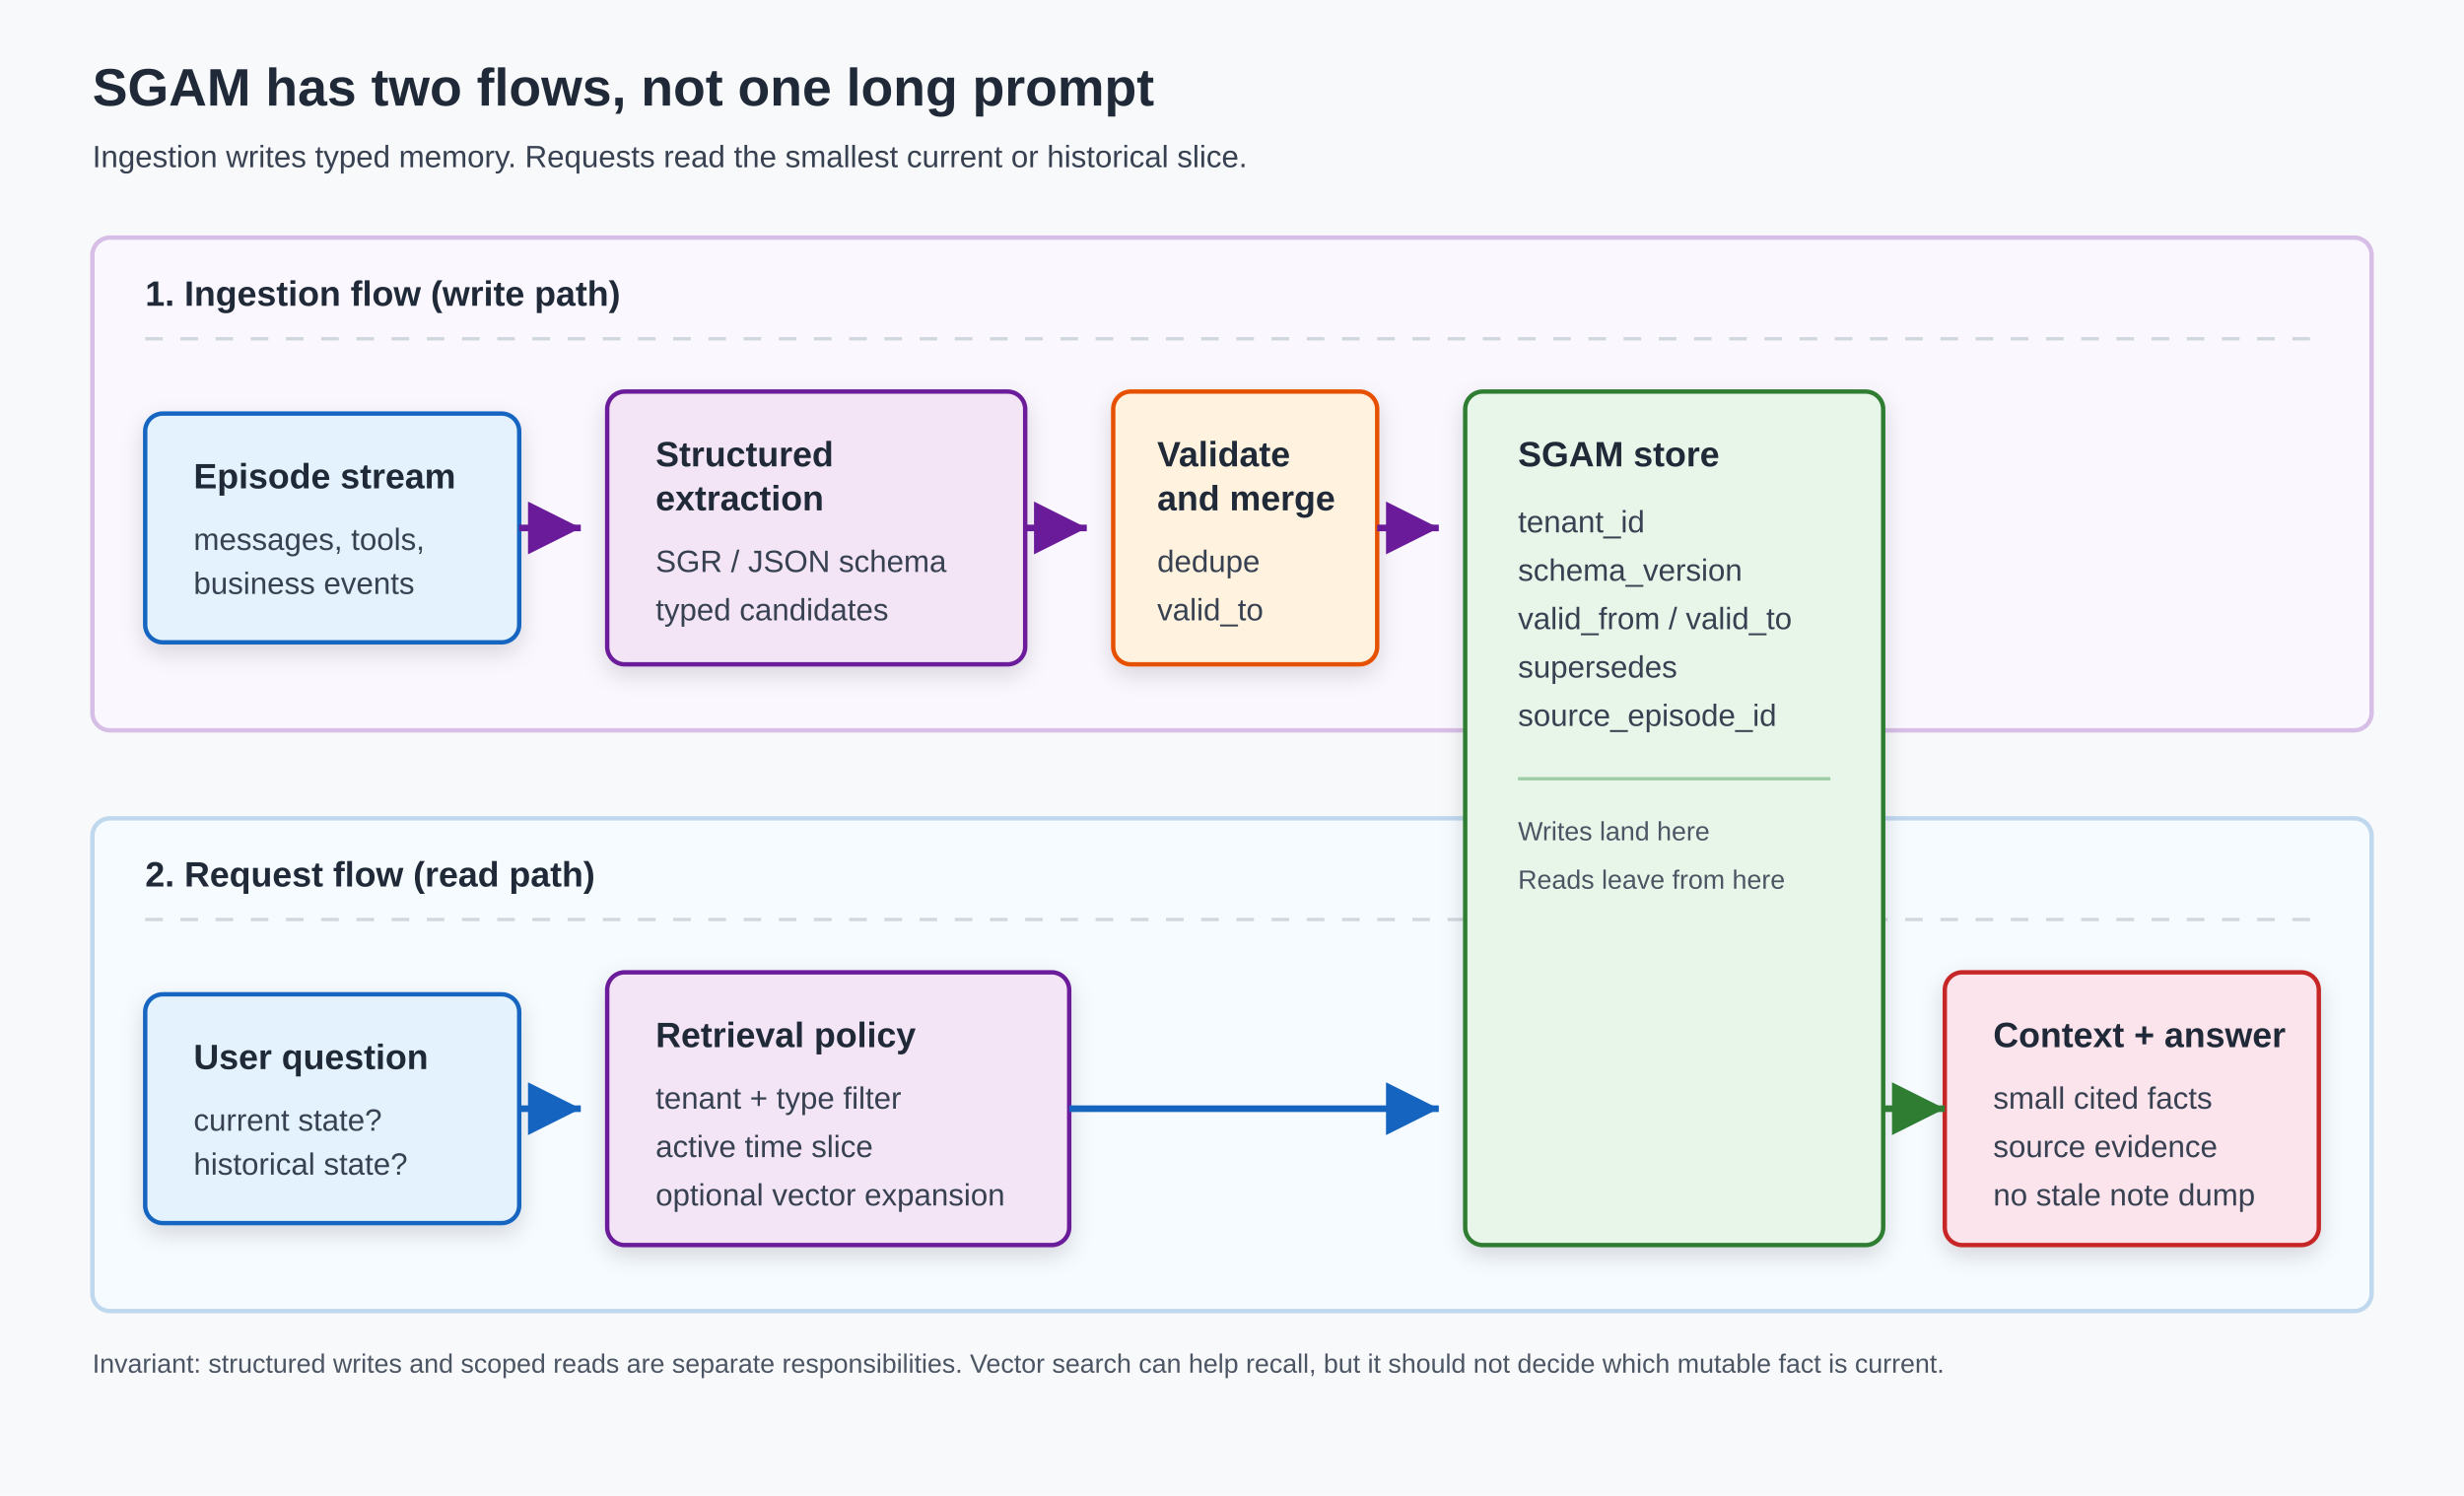
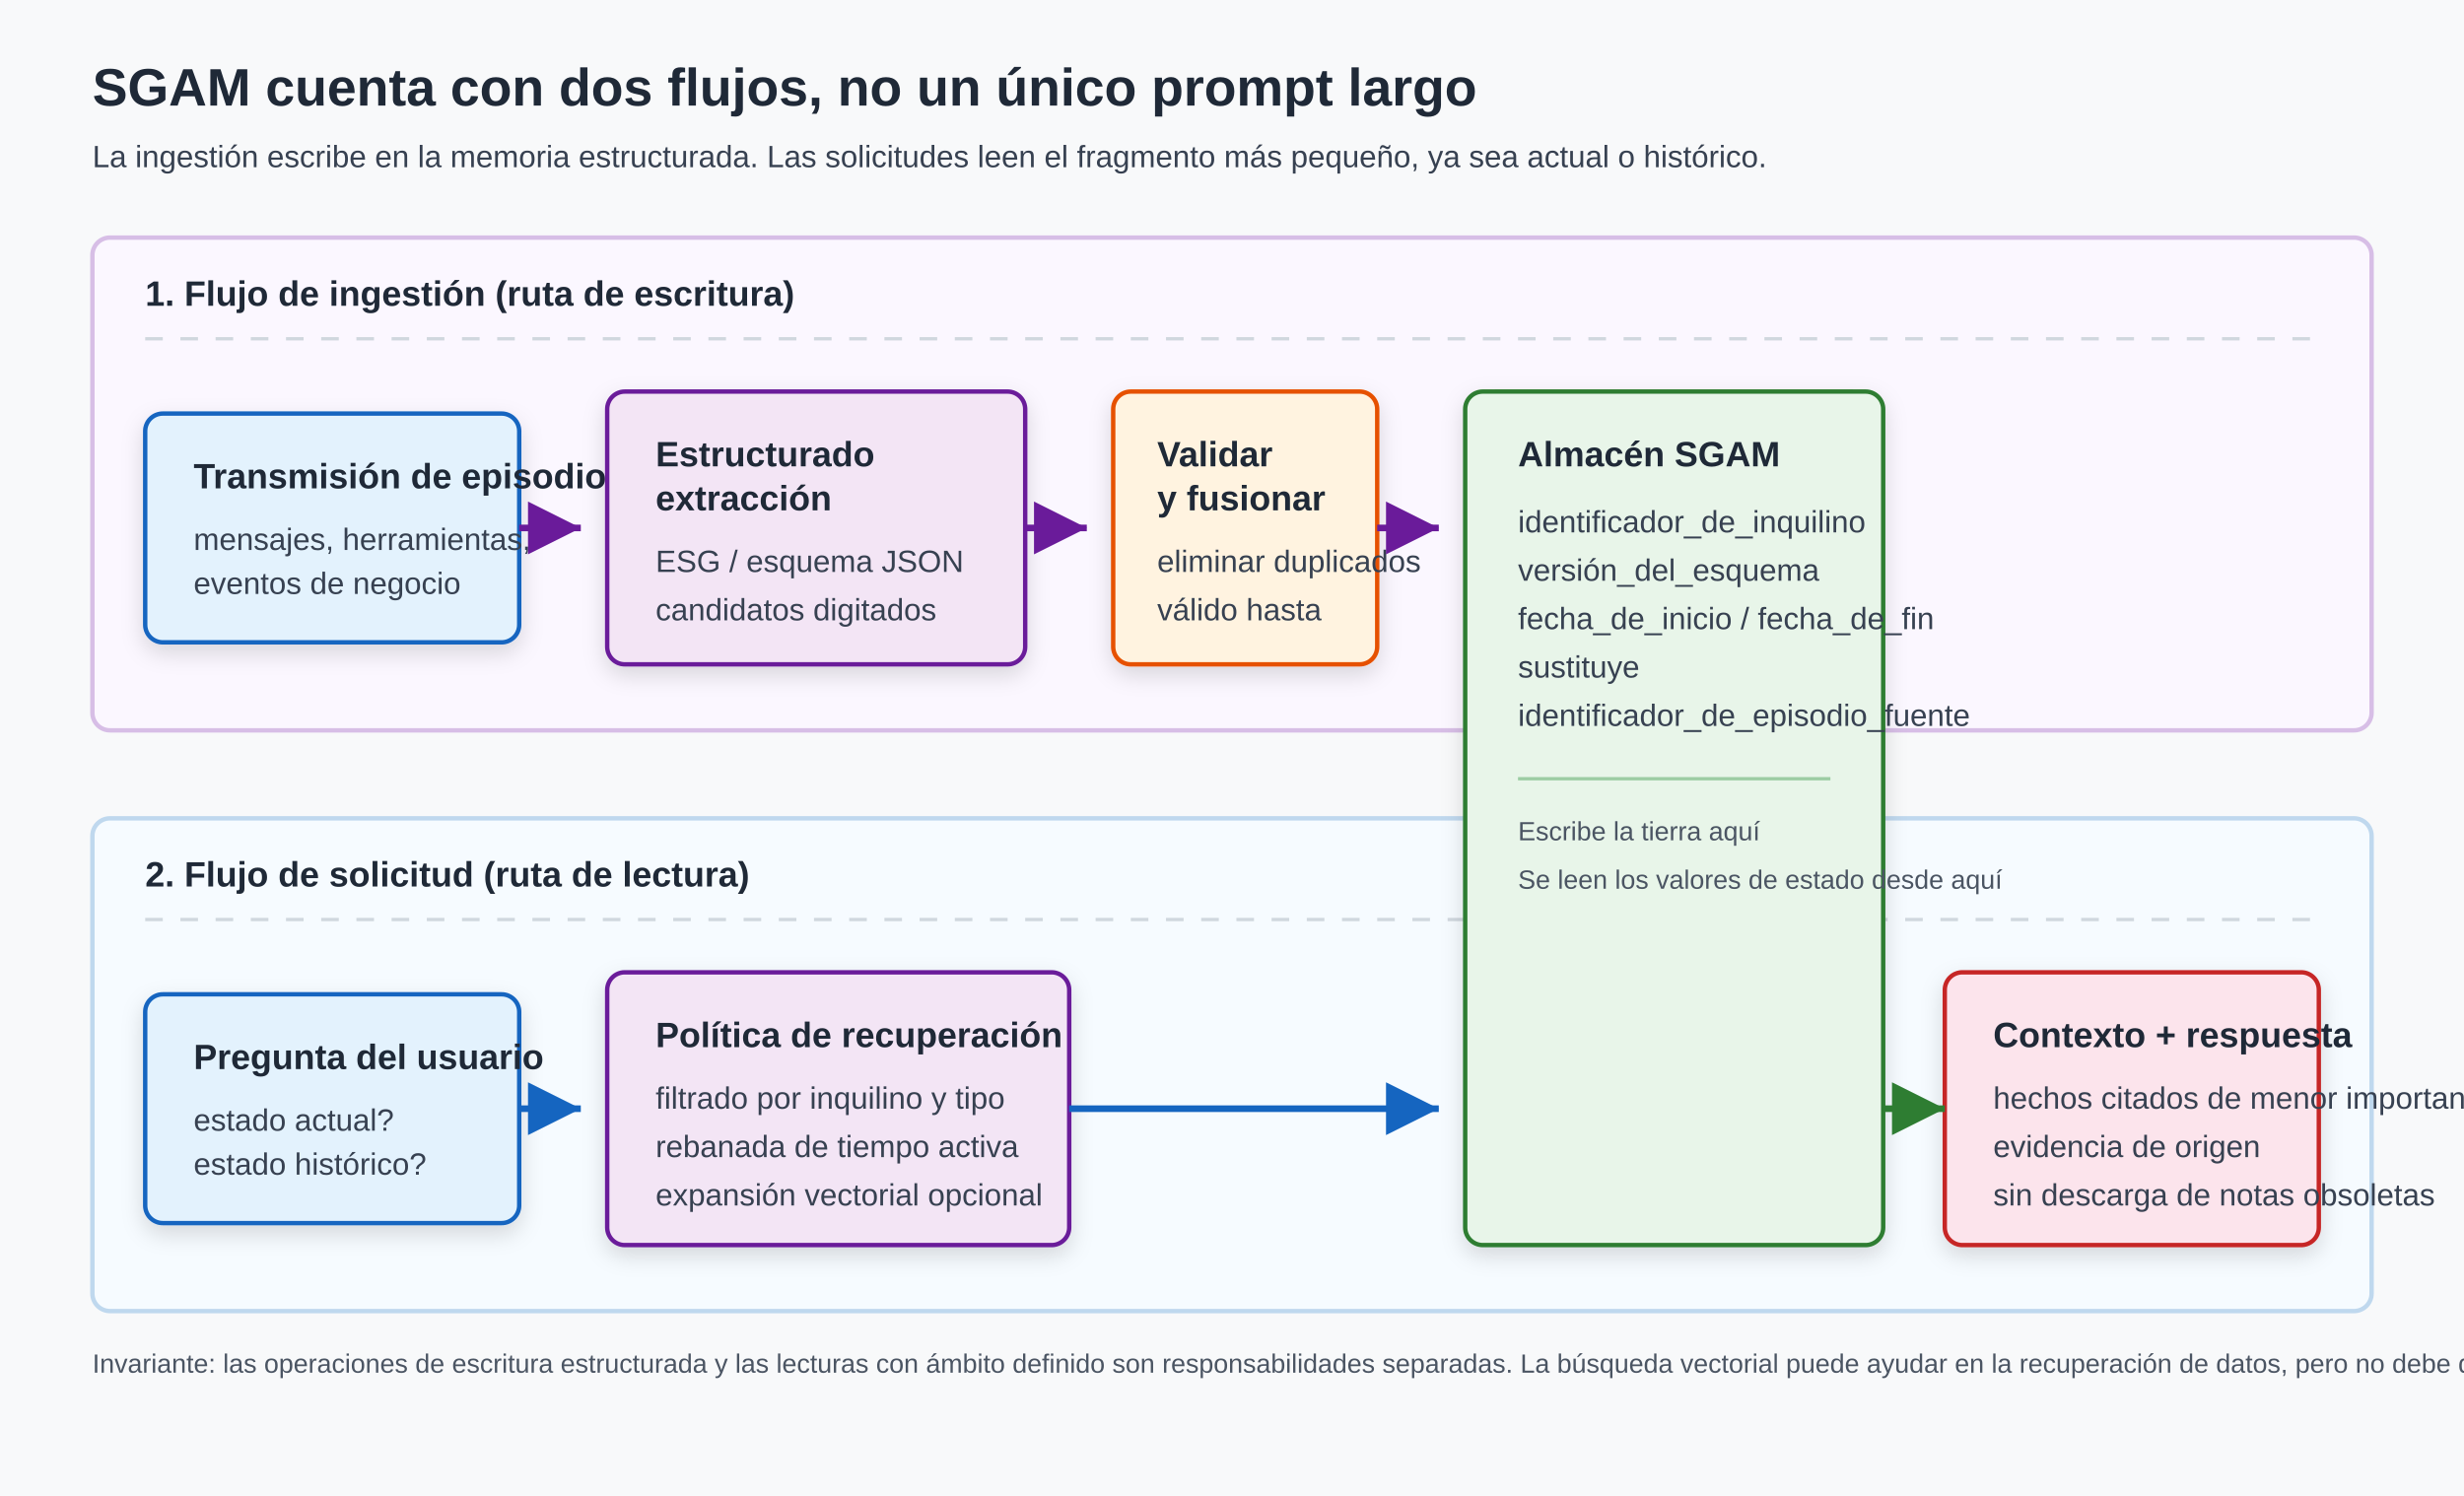
<svg xmlns="http://www.w3.org/2000/svg" width="1120" height="680" viewBox="0 0 1120 680" role="img" aria-labelledby="title desc">
  <defs>
    <filter id="shadow" x="-12%" y="-12%" width="124%" height="132%">
      <feDropShadow dx="0" dy="4" stdDeviation="5" flood-color="#000000" flood-opacity="0.14" />
    </filter>
    <marker id="arrowPurple" markerWidth="12" markerHeight="12" refX="10" refY="6" orient="auto">
      <path d="M2,2 L10,6 L2,10 Z" fill="#6a1b9a" />
    </marker>
    <marker id="arrowBlue" markerWidth="12" markerHeight="12" refX="10" refY="6" orient="auto">
      <path d="M2,2 L10,6 L2,10 Z" fill="#1565c0" />
    </marker>
    <marker id="arrowGreen" markerWidth="12" markerHeight="12" refX="10" refY="6" orient="auto">
      <path d="M2,2 L10,6 L2,10 Z" fill="#2e7d32" />
    </marker>
    <style>
      .bg { fill: #f8f9fa; }
      .lane { stroke: #d0d7de; stroke-width: 2; rx: 8; }
      .laneTop { fill: #fbf7ff; stroke: #d7bee6; }
      .laneBottom { fill: #f6fbff; stroke: #bfd8ee; }
      .box { stroke-width: 2; rx: 8; filter: url(#shadow); }
      .blue { fill: #e3f2fd; stroke: #1565c0; }
      .purple { fill: #f3e5f5; stroke: #6a1b9a; }
      .green { fill: #e8f5e9; stroke: #2e7d32; }
      .orange { fill: #fff3e0; stroke: #e65100; }
      .red { fill: #fce4ec; stroke: #c62828; }
      .title { font: 700 24px Arial, sans-serif; fill: #1f2937; }
      .subtitle { font: 14px Arial, sans-serif; fill: #374151; }
      .laneLabel { font: 700 16px Arial, sans-serif; fill: #1f2937; }
      .label { font: 700 16px Arial, sans-serif; fill: #1f2937; }
      .small { font: 14px Arial, sans-serif; fill: #374151; }
      .tiny { font: 12px Arial, sans-serif; fill: #4b5563; }
      .arrowWrite { stroke: #6a1b9a; stroke-width: 3; fill: none; marker-end: url(#arrowPurple); }
      .arrowRead { stroke: #1565c0; stroke-width: 3; fill: none; marker-end: url(#arrowBlue); }
      .arrowReturn { stroke: #2e7d32; stroke-width: 3; fill: none; marker-end: url(#arrowGreen); }
      .divider { stroke: #d0d7de; stroke-width: 1.5; stroke-dasharray: 8 8; }
    </style>
  </defs>
  <rect class="bg" x="0" y="0" width="1120" height="680" />
-   <text class="title" x="42" y="48">SGAM has two flows, not one long prompt</text>
-   <text class="subtitle" x="42" y="76">Ingestion writes typed memory. Requests read the smallest current or historical slice.</text>
+   <text class="title" x="42" y="48">SGAM cuenta con dos flujos, no un único prompt largo</text>
+   <text class="subtitle" x="42" y="76">La ingestión escribe en la memoria estructurada. Las solicitudes leen el fragmento más pequeño, ya sea actual o histórico.</text>
  <rect class="lane laneTop" x="42" y="108" width="1036" height="224" />
  <rect class="lane laneBottom" x="42" y="372" width="1036" height="224" />
-   <text class="laneLabel" x="66" y="139">1. Ingestion flow (write path)</text>
+   <text class="laneLabel" x="66" y="139">1. Flujo de ingestión (ruta de escritura)</text>
  <line class="divider" x1="66" y1="154" x2="1054" y2="154" />
-   <text class="laneLabel" x="66" y="403">2. Request flow (read path)</text>
+   <text class="laneLabel" x="66" y="403">2. Flujo de solicitud (ruta de lectura)</text>
  <line class="divider" x1="66" y1="418" x2="1054" y2="418" />
  <rect class="box blue" x="66" y="188" width="170" height="104" />
-   <text class="label" x="88" y="222">Episode stream</text>
-   <text class="small" x="88" y="250">messages, tools,</text>
-   <text class="small" x="88" y="270">business events</text>
+   <text class="label" x="88" y="222">Transmisión de episodios</text>
+   <text class="small" x="88" y="250">mensajes, herramientas,</text>
+   <text class="small" x="88" y="270">eventos de negocio</text>
  <rect class="box purple" x="276" y="178" width="190" height="124" />
-   <text class="label" x="298" y="212">Structured</text>
-   <text class="label" x="298" y="232">extraction</text>
-   <text class="small" x="298" y="260">SGR / JSON schema</text>
-   <text class="small" x="298" y="282">typed candidates</text>
+   <text class="label" x="298" y="212">Estructurado</text>
+   <text class="label" x="298" y="232">extracción</text>
+   <text class="small" x="298" y="260">ESG / esquema JSON</text>
+   <text class="small" x="298" y="282">candidatos digitados</text>
  <rect class="box orange" x="506" y="178" width="120" height="124" />
-   <text class="label" x="526" y="212">Validate</text>
-   <text class="label" x="526" y="232">and merge</text>
-   <text class="small" x="526" y="260">dedupe</text>
-   <text class="small" x="526" y="282">valid_to</text>
+   <text class="label" x="526" y="212">Validar</text>
+   <text class="label" x="526" y="232">y fusionar</text>
+   <text class="small" x="526" y="260">eliminar duplicados</text>
+   <text class="small" x="526" y="282">válido hasta</text>
  <rect class="box green" x="666" y="178" width="190" height="388" />
-   <text class="label" x="690" y="212">SGAM store</text>
-   <text class="small" x="690" y="242">tenant_id</text>
-   <text class="small" x="690" y="264">schema_version</text>
-   <text class="small" x="690" y="286">valid_from / valid_to</text>
-   <text class="small" x="690" y="308">supersedes</text>
-   <text class="small" x="690" y="330">source_episode_id</text>
+   <text class="label" x="690" y="212">Almacén SGAM</text>
+   <text class="small" x="690" y="242">identificador_de_inquilino</text>
+   <text class="small" x="690" y="264">versión_del_esquema</text>
+   <text class="small" x="690" y="286">fecha_de_inicio / fecha_de_fin</text>
+   <text class="small" x="690" y="308">sustituye</text>
+   <text class="small" x="690" y="330">identificador_de_episodio_fuente</text>
  <line x1="690" y1="354" x2="832" y2="354" stroke="#9ccca3" stroke-width="1.5" />
-   <text class="tiny" x="690" y="382">Writes land here</text>
-   <text class="tiny" x="690" y="404">Reads leave from here</text>
+   <text class="tiny" x="690" y="382">Escribe la tierra aquí</text>
+   <text class="tiny" x="690" y="404">Se leen los valores de estado desde aquí</text>
  <rect class="box blue" x="66" y="452" width="170" height="104" />
-   <text class="label" x="88" y="486">User question</text>
-   <text class="small" x="88" y="514">current state?</text>
-   <text class="small" x="88" y="534">historical state?</text>
+   <text class="label" x="88" y="486">Pregunta del usuario</text>
+   <text class="small" x="88" y="514">estado actual?</text>
+   <text class="small" x="88" y="534">estado histórico?</text>
  <rect class="box purple" x="276" y="442" width="210" height="124" />
-   <text class="label" x="298" y="476">Retrieval policy</text>
-   <text class="small" x="298" y="504">tenant + type filter</text>
-   <text class="small" x="298" y="526">active time slice</text>
-   <text class="small" x="298" y="548">optional vector expansion</text>
+   <text class="label" x="298" y="476">Política de recuperación</text>
+   <text class="small" x="298" y="504">filtrado por inquilino y tipo</text>
+   <text class="small" x="298" y="526">rebanada de tiempo activa</text>
+   <text class="small" x="298" y="548">expansión vectorial opcional</text>
  <rect class="box red" x="884" y="442" width="170" height="124" />
-   <text class="label" x="906" y="476">Context + answer</text>
-   <text class="small" x="906" y="504">small cited facts</text>
-   <text class="small" x="906" y="526">source evidence</text>
-   <text class="small" x="906" y="548">no stale note dump</text>
+   <text class="label" x="906" y="476">Contexto + respuesta</text>
+   <text class="small" x="906" y="504">hechos citados de menor importancia</text>
+   <text class="small" x="906" y="526">evidencia de origen</text>
+   <text class="small" x="906" y="548">sin descarga de notas obsoletas</text>
  <path class="arrowWrite" d="M236 240 H264" />
  <path class="arrowWrite" d="M466 240 H494" />
  <path class="arrowWrite" d="M626 240 H654" />
  <path class="arrowRead" d="M236 504 H264" />
  <path class="arrowRead" d="M486 504 H654" />
  <path class="arrowReturn" d="M856 504 H884" />
-   <text class="tiny" x="42" y="624">Invariant: structured writes and scoped reads are separate responsibilities. Vector search can help recall, but it should not decide which mutable fact is current.</text>
+   <text class="tiny" x="42" y="624">Invariante: las operaciones de escritura estructurada y las lecturas con ámbito definido son responsabilidades separadas. La búsqueda vectorial puede ayudar en la recuperación de datos, pero no debe decidir qué hecho mutable es el actual.</text>
</svg>
